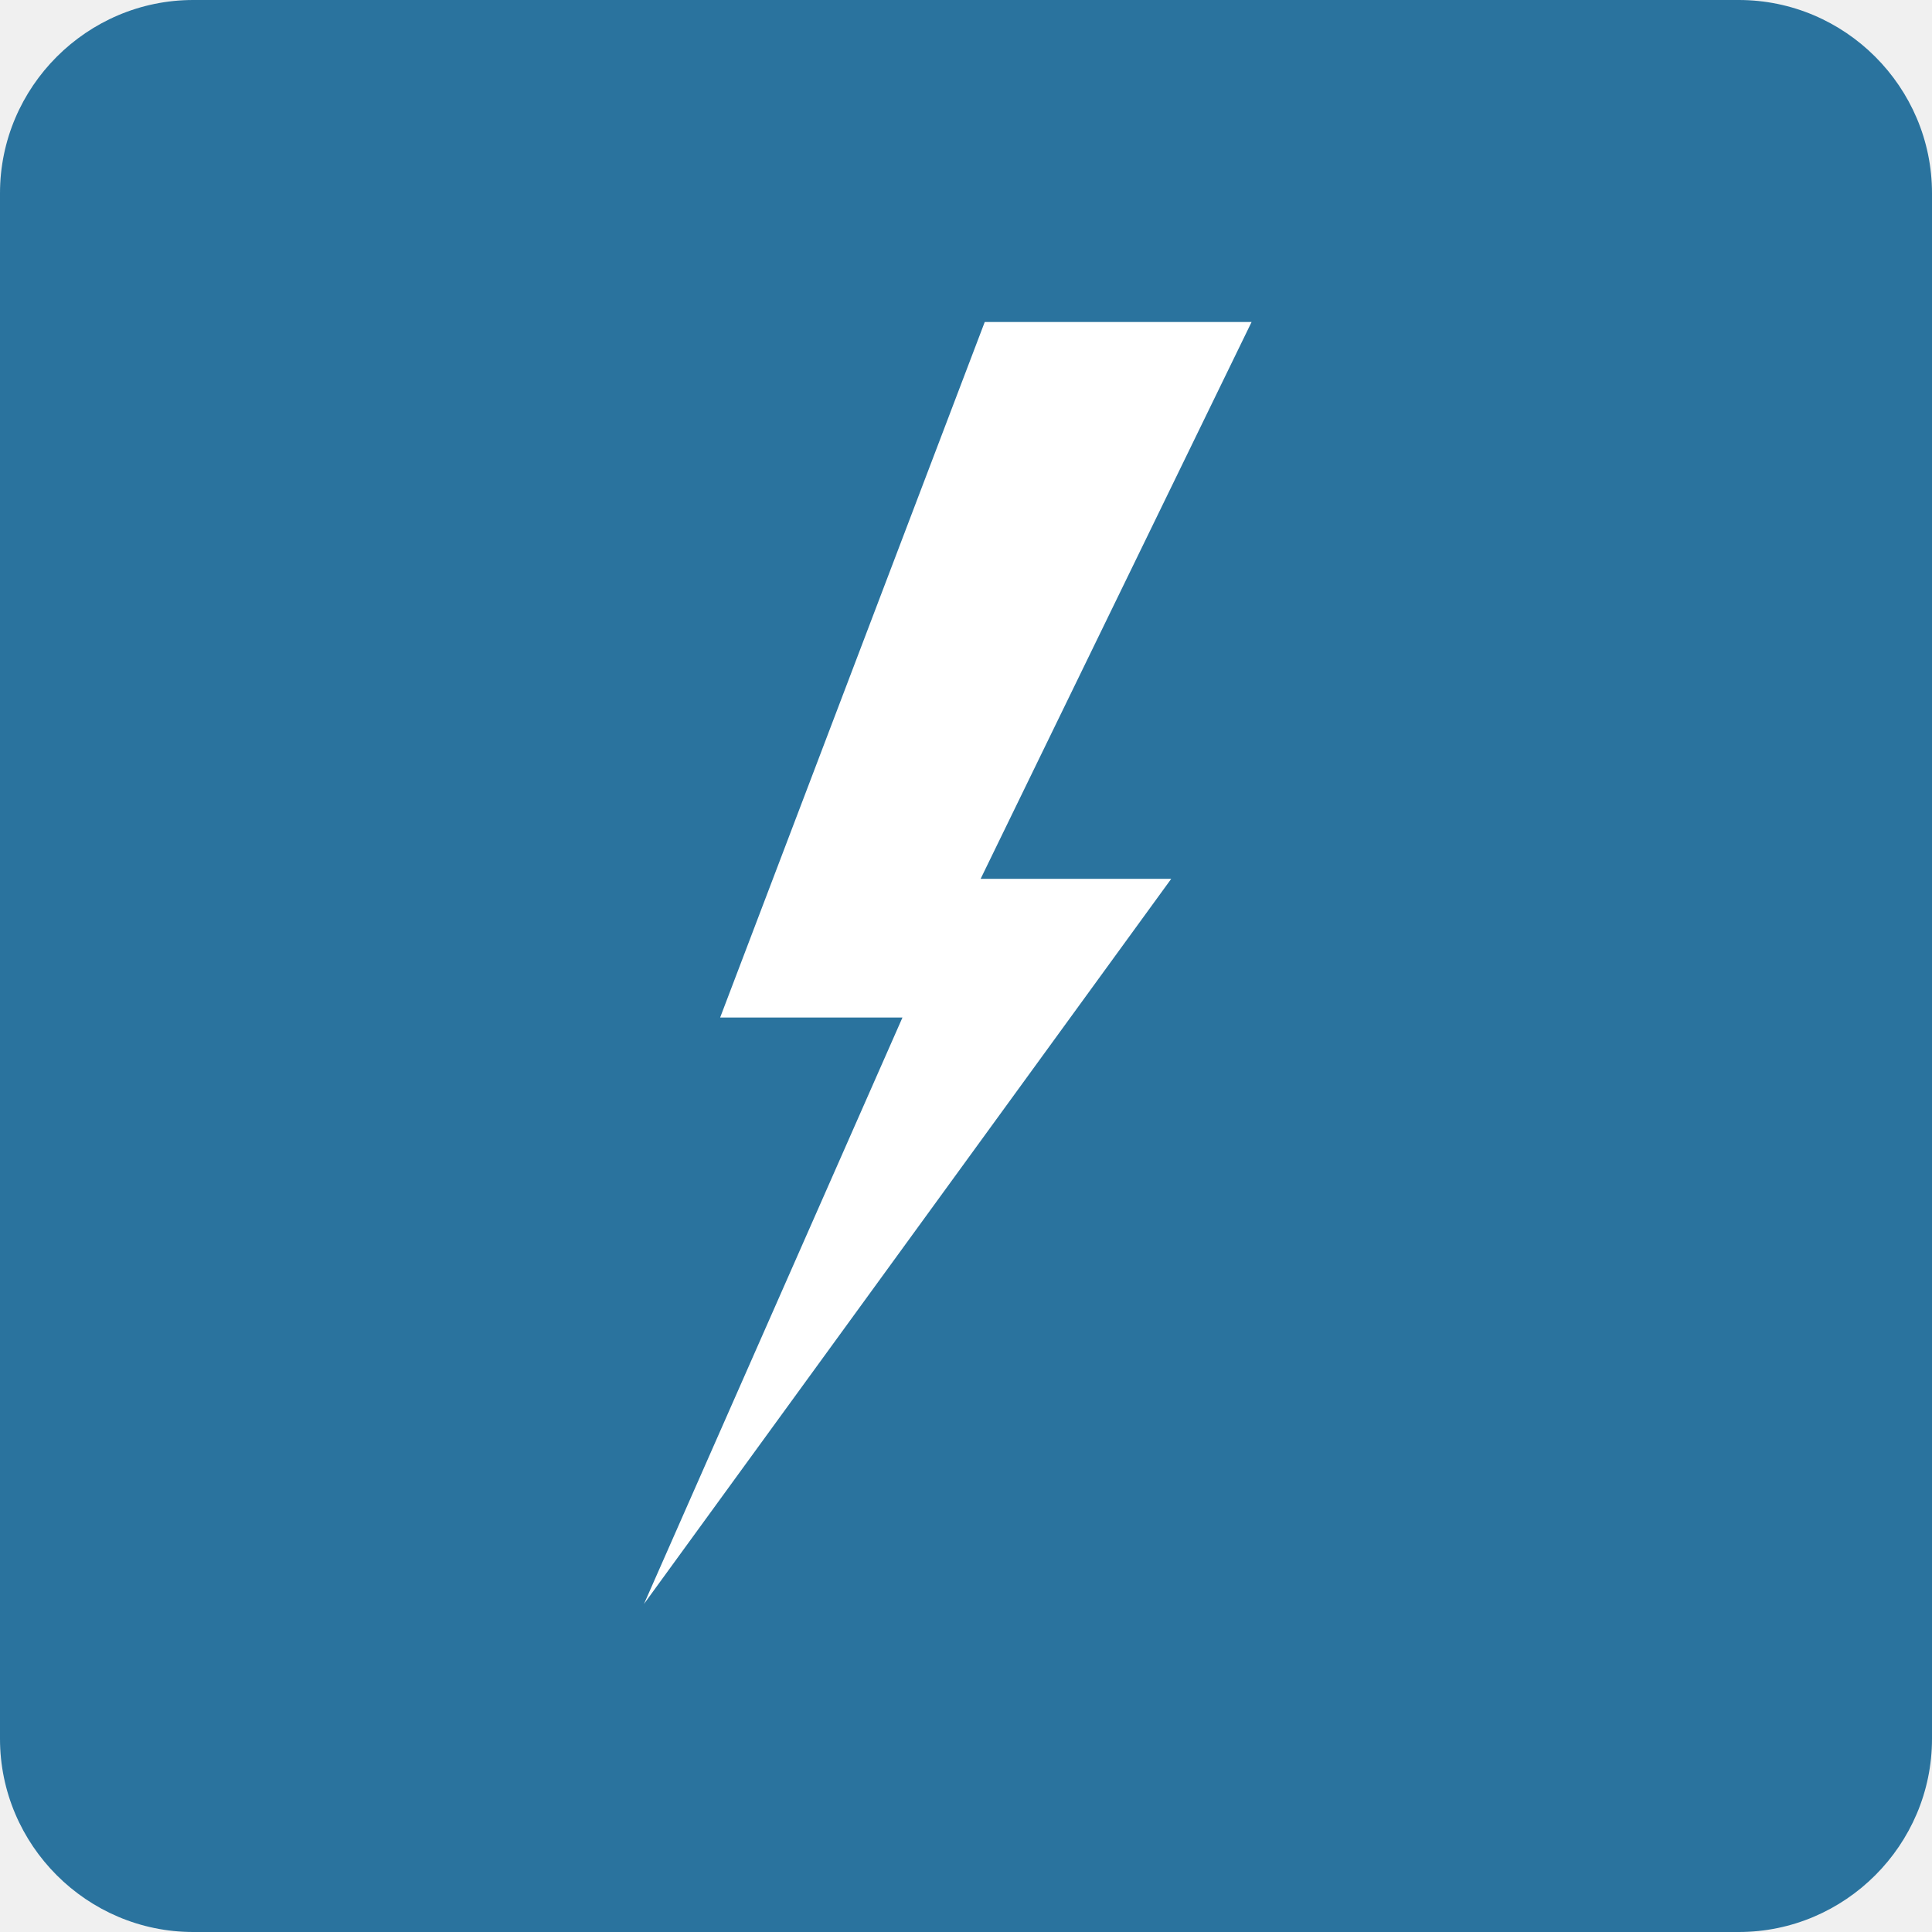
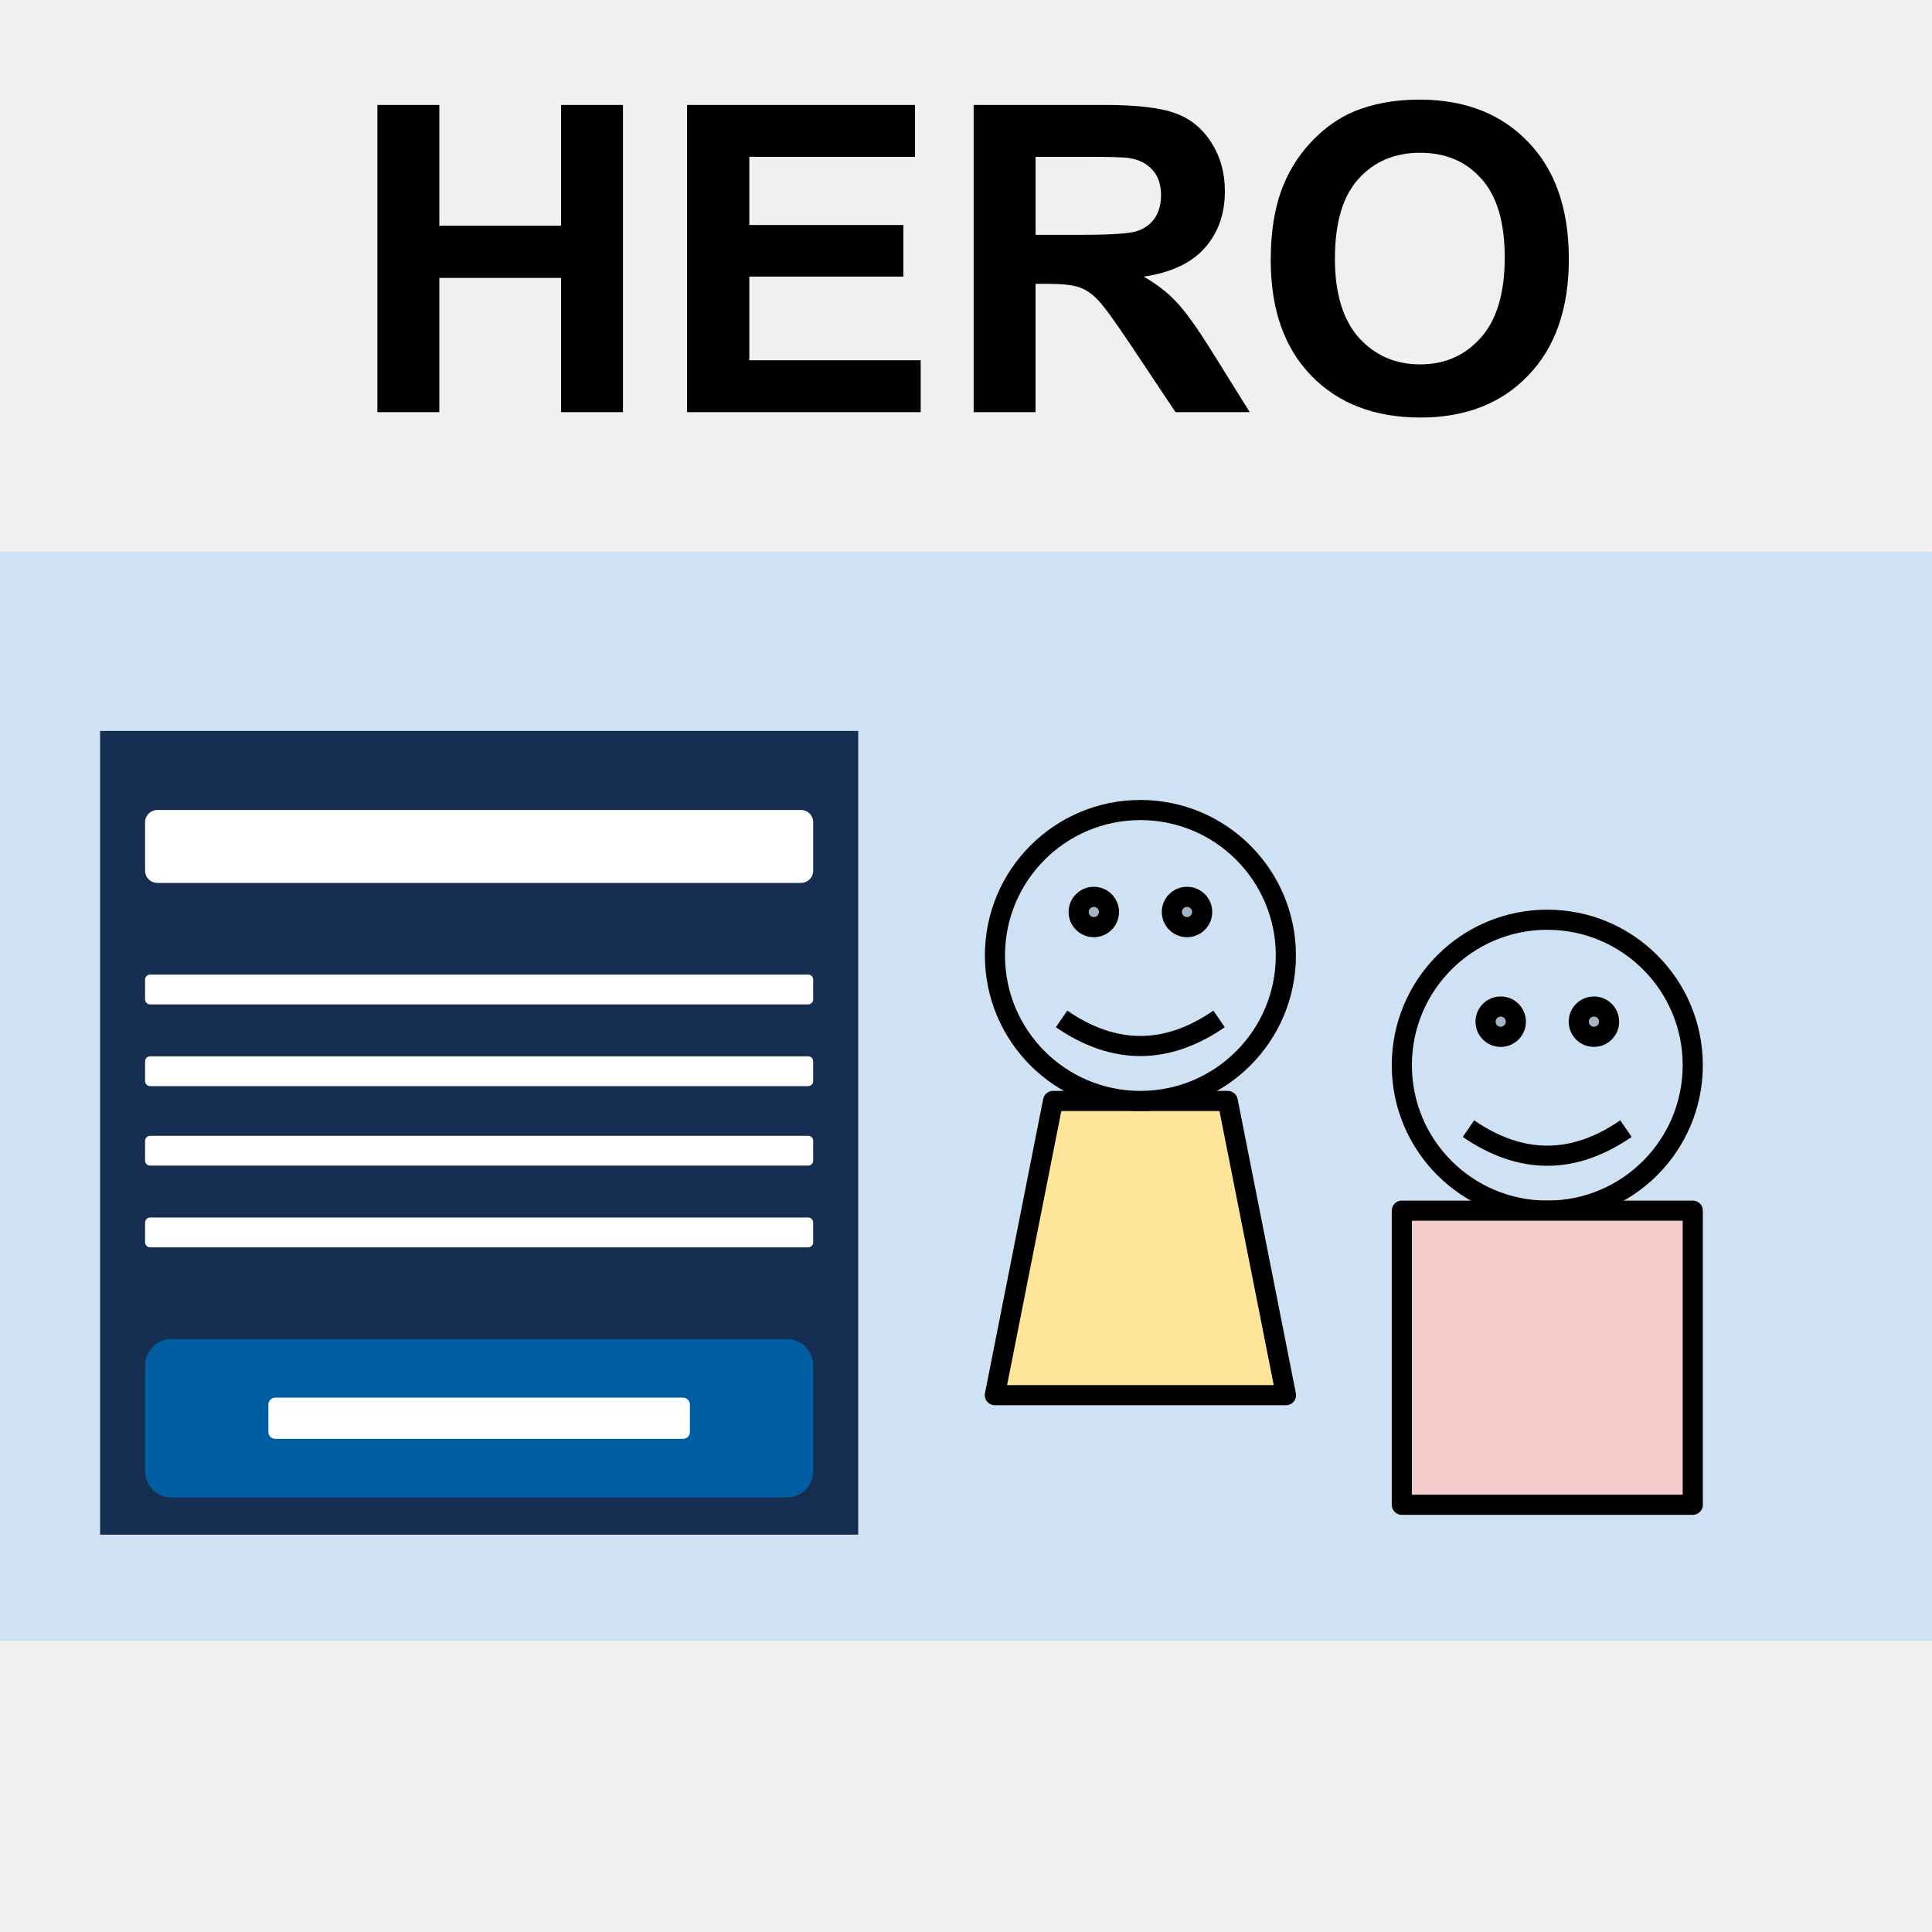
- <svg xmlns="http://www.w3.org/2000/svg" width="120px" height="120px" viewBox="0 0 120 120" version="1.1">
-   <g stroke="none" stroke-width="1" fill="none" fill-rule="evenodd">
-     <path d="M120,108 C120,114.6 114.6,120 108,120 L12,120 C5.4,120 0,114.6 0,108 L0,12 C0,5.4 5.4,0 12,0 L108,0 C114.6,0 120,5.4 120,12 L120,108 L120,108 Z" id="Shape" fill="#2A739E" />
-     <path d="M77.738,20 L61.164,20 L44.73,63.2 L56.054,63.2 L40,99.623 L72.746,54.587 L60.908,54.587 L77.738,20 Z" id="Path-1" fill="#FFFFFF" />
+ <svg xmlns="http://www.w3.org/2000/svg" version="1.1" viewBox="0.0 0.0 96.0 96.0" fill="none" stroke="none" stroke-linecap="square" stroke-miterlimit="10">
+   <clipPath id="p.0">
+     <path d="m0 0l96.0 0l0 96.0l-96.0 0l0 -96.0z" clip-rule="nonzero" />
+   </clipPath>
+   <g clip-path="url(#p.0)">
+     <path fill="#000000" fill-opacity="0.0" d="m0 0l96.0 0l0 96.0l-96.0 0z" fill-rule="evenodd" />
+     <path fill="#ff00ff" d="m107.756 48.0l50.047 0l0 48.0l-50.047 0z" fill-rule="evenodd" />
+     <path fill="#ffffff" d="m114.566 83.04l0 -21.938l16.266 0l0 3.703l-11.844 0l0 4.859l11.016 0l0 3.703l-11.016 0l0 5.969l12.266 0l0 3.703l-16.688 0zm18.213 0l7.5 -11.453l-6.797 -10.484l5.172 0l4.406 7.047l4.312 -7.047l5.141 0l-6.828 10.656l7.5 11.281l-5.344 0l-4.875 -7.594l-4.875 7.594l-5.312 0z" fill-rule="nonzero" />
+     <path fill="#cfe2f3" d="m0 27.428l96.0 0l0 54.11l-96.0 0z" fill-rule="evenodd" />
+     <path fill="#ffe599" d="m63.9 69.325l-14.467 0l2.893 -14.619l8.68 0z" fill-rule="evenodd" />
+     <path stroke="#000000" stroke-width="1.0" stroke-linejoin="round" stroke-linecap="butt" d="m63.9 69.325l-14.467 0l2.893 -14.619l8.68 0z" fill-rule="evenodd" />
+     <path fill="#cfe2f3" d="m49.438 47.478l0 0c0 -3.992 3.236 -7.228 7.228 -7.228c3.992 0 7.228 3.236 7.228 7.228c0 3.992 -3.236 7.228 -7.228 7.228c-3.992 0 -7.228 -3.236 -7.228 -7.228z" fill-rule="evenodd" />
+     <path fill="#a5b4c2" d="m53.598 45.316c0 -0.416 0.337 -0.753 0.753 -0.753c0.416 0 0.753 0.337 0.753 0.753c0 0.416 -0.337 0.753 -0.753 0.753c-0.416 0 -0.753 -0.337 -0.753 -0.753m4.631 0c0 -0.416 0.337 -0.753 0.753 -0.753c0.416 0 0.753 0.337 0.753 0.753c0 0.416 -0.337 0.753 -0.753 0.753c-0.416 0 -0.753 -0.337 -0.753 -0.753" fill-rule="evenodd" />
+     <path fill="#000000" fill-opacity="0.0" d="m52.749 50.63q3.918 2.691 7.826 0" fill-rule="evenodd" />
+     <path fill="#000000" fill-opacity="0.0" d="m49.438 47.478l0 0c0 -3.992 3.236 -7.228 7.228 -7.228c3.992 0 7.228 3.236 7.228 7.228c0 3.992 -3.236 7.228 -7.228 7.228c-3.992 0 -7.228 -3.236 -7.228 -7.228z" fill-rule="evenodd" />
+     <path stroke="#000000" stroke-width="1.0" stroke-linejoin="round" stroke-linecap="butt" d="m53.598 45.316c0 -0.416 0.337 -0.753 0.753 -0.753c0.416 0 0.753 0.337 0.753 0.753c0 0.416 -0.337 0.753 -0.753 0.753c-0.416 0 -0.753 -0.337 -0.753 -0.753m4.631 0c0 -0.416 0.337 -0.753 0.753 -0.753c0.416 0 0.753 0.337 0.753 0.753c0 0.416 -0.337 0.753 -0.753 0.753c-0.416 0 -0.753 -0.337 -0.753 -0.753" fill-rule="evenodd" />
+     <path stroke="#000000" stroke-width="1.0" stroke-linejoin="round" stroke-linecap="butt" d="m52.749 50.63q3.918 2.691 7.826 0" fill-rule="evenodd" />
+     <path stroke="#000000" stroke-width="1.0" stroke-linejoin="round" stroke-linecap="butt" d="m49.438 47.478l0 0c0 -3.992 3.236 -7.228 7.228 -7.228c3.992 0 7.228 3.236 7.228 7.228c0 3.992 -3.236 7.228 -7.228 7.228c-3.992 0 -7.228 -3.236 -7.228 -7.228z" fill-rule="evenodd" />
+     <path fill="#cfe2f3" d="m69.656 52.929l0 0c0 -3.992 3.236 -7.228 7.228 -7.228c3.992 0 7.228 3.236 7.228 7.228c0 3.992 -3.236 7.228 -7.228 7.228c-3.992 0 -7.228 -3.236 -7.228 -7.228z" fill-rule="evenodd" />
+     <path fill="#a5b4c2" d="m73.816 50.767c0 -0.416 0.337 -0.753 0.753 -0.753c0.416 0 0.753 0.337 0.753 0.753c0 0.416 -0.337 0.753 -0.753 0.753c-0.416 0 -0.753 -0.337 -0.753 -0.753m4.632 0c0 -0.416 0.337 -0.753 0.753 -0.753c0.416 0 0.753 0.337 0.753 0.753c0 0.416 -0.337 0.753 -0.753 0.753c-0.416 0 -0.753 -0.337 -0.753 -0.753" fill-rule="evenodd" />
+     <path fill="#000000" fill-opacity="0.0" d="m72.967 56.081q3.918 2.691 7.826 0" fill-rule="evenodd" />
+     <path fill="#000000" fill-opacity="0.0" d="m69.656 52.929l0 0c0 -3.992 3.236 -7.228 7.228 -7.228c3.992 0 7.228 3.236 7.228 7.228c0 3.992 -3.236 7.228 -7.228 7.228c-3.992 0 -7.228 -3.236 -7.228 -7.228z" fill-rule="evenodd" />
+     <path stroke="#000000" stroke-width="1.0" stroke-linejoin="round" stroke-linecap="butt" d="m73.816 50.767c0 -0.416 0.337 -0.753 0.753 -0.753c0.416 0 0.753 0.337 0.753 0.753c0 0.416 -0.337 0.753 -0.753 0.753c-0.416 0 -0.753 -0.337 -0.753 -0.753m4.632 0c0 -0.416 0.337 -0.753 0.753 -0.753c0.416 0 0.753 0.337 0.753 0.753c0 0.416 -0.337 0.753 -0.753 0.753c-0.416 0 -0.753 -0.337 -0.753 -0.753" fill-rule="evenodd" />
+     <path stroke="#000000" stroke-width="1.0" stroke-linejoin="round" stroke-linecap="butt" d="m72.967 56.081q3.918 2.691 7.826 0" fill-rule="evenodd" />
+     <path stroke="#000000" stroke-width="1.0" stroke-linejoin="round" stroke-linecap="butt" d="m69.656 52.929l0 0c0 -3.992 3.236 -7.228 7.228 -7.228c3.992 0 7.228 3.236 7.228 7.228c0 3.992 -3.236 7.228 -7.228 7.228c-3.992 0 -7.228 -3.236 -7.228 -7.228z" fill-rule="evenodd" />
+     <path fill="#f4cccc" d="m69.656 60.157l14.457 0l0 14.614l-14.457 0z" fill-rule="evenodd" />
+     <path stroke="#000000" stroke-width="1.0" stroke-linejoin="round" stroke-linecap="butt" d="m69.656 60.157l14.457 0l0 14.614l-14.457 0z" fill-rule="evenodd" />
+     <path fill="#162e51" d="m4.974 36.32l37.669 0l0 39.937l-37.669 0z" fill-rule="evenodd" />
+     <path fill="#005ea2" d="m7.21 67.848l0 0c0 -0.725 0.588 -1.312 1.312 -1.312l30.572 0c0.348 0 0.682 0.138 0.928 0.384c0.246 0.246 0.384 0.58 0.384 0.928l0 5.249c0 0.725 -0.588 1.312 -1.312 1.312l-30.572 0c-0.725 0 -1.312 -0.588 -1.312 -1.312z" fill-rule="evenodd" />
+     <path fill="#ffffff" d="m13.336 69.79l0 0c0 -0.188 0.153 -0.341 0.341 -0.341l20.262 0c0.09 0 0.177 0.036 0.241 0.1c0.064 0.064 0.1 0.151 0.1 0.241l0 1.365c0 0.188 -0.153 0.341 -0.341 0.341l-20.262 0l0 0c-0.188 0 -0.341 -0.153 -0.341 -0.341z" fill-rule="evenodd" />
+     <path fill="#ffffff" d="m7.21 48.675l0 0c0 -0.136 0.11 -0.247 0.247 -0.247l32.703 0c0.065 0 0.128 0.026 0.174 0.072c0.046 0.046 0.072 0.109 0.072 0.174l0 0.987c0 0.136 -0.11 0.247 -0.247 0.247l-32.703 0c-0.136 0 -0.247 -0.11 -0.247 -0.247z" fill-rule="evenodd" />
+     <path fill="#ffffff" d="m7.21 52.736l0 0c0 -0.136 0.11 -0.247 0.247 -0.247l32.703 0c0.065 0 0.128 0.026 0.174 0.072c0.046 0.046 0.072 0.109 0.072 0.174l0 0.987c0 0.136 -0.11 0.247 -0.247 0.247l-32.703 0c-0.136 0 -0.247 -0.11 -0.247 -0.247z" fill-rule="evenodd" />
+     <path fill="#ffffff" d="m7.21 56.685l0 0c0 -0.136 0.11 -0.247 0.247 -0.247l32.703 0c0.065 0 0.128 0.026 0.174 0.072c0.046 0.046 0.072 0.109 0.072 0.174l0 0.987c0 0.136 -0.11 0.247 -0.247 0.247l-32.703 0c-0.136 0 -0.247 -0.11 -0.247 -0.247z" fill-rule="evenodd" />
+     <path fill="#ffffff" d="m7.21 60.746l0 0c0 -0.136 0.11 -0.247 0.247 -0.247l32.703 0c0.065 0 0.128 0.026 0.174 0.072c0.046 0.046 0.072 0.109 0.072 0.174l0 0.987c0 0.136 -0.11 0.247 -0.247 0.247l-32.703 0c-0.136 0 -0.247 -0.11 -0.247 -0.247z" fill-rule="evenodd" />
+     <path fill="#ffffff" d="m7.21 40.853l0 0c0 -0.333 0.27 -0.604 0.604 -0.604l31.989 0c0.16 0 0.314 0.064 0.427 0.177c0.113 0.113 0.177 0.267 0.177 0.427l0 2.415c0 0.333 -0.27 0.604 -0.604 0.604l-31.989 0c-0.333 0 -0.604 -0.27 -0.604 -0.604z" fill-rule="evenodd" />
+     <path fill="#000000" fill-opacity="0.0" d="m0 0l96.0 0l0 30.74l-96.0 0z" fill-rule="evenodd" />
+     <path fill="#000000" d="m18.752 20.48l0 -15.266l3.078 0l0 6.0l6.047 0l0 -6.0l3.078 0l0 15.266l-3.078 0l0 -6.672l-6.047 0l0 6.672l-3.078 0zm15.387 0l0 -15.266l11.328 0l0 2.578l-8.234 0l0 3.391l7.656 0l0 2.562l-7.656 0l0 4.156l8.516 0l0 2.578l-11.609 0zm14.241 0l0 -15.266l6.484 0q2.453 0 3.562 0.422q1.109 0.406 1.766 1.453q0.672 1.047 0.672 2.406q0 1.719 -1.016 2.844q-1.0 1.109 -3.016 1.406q1.0 0.578 1.641 1.281q0.656 0.688 1.766 2.469l1.859 2.984l-3.688 0l-2.219 -3.328q-1.188 -1.781 -1.625 -2.234q-0.438 -0.469 -0.938 -0.641q-0.484 -0.172 -1.547 -0.172l-0.625 0l0 6.375l-3.078 0zm3.078 -8.812l2.281 0q2.219 0 2.766 -0.188q0.562 -0.188 0.875 -0.641q0.312 -0.469 0.312 -1.141q0 -0.781 -0.422 -1.25q-0.406 -0.469 -1.156 -0.594q-0.375 -0.062 -2.25 -0.062l-2.406 0l0 3.875zm11.684 1.266q0 -2.328 0.703 -3.906q0.516 -1.172 1.422 -2.094q0.906 -0.922 1.969 -1.375q1.438 -0.609 3.297 -0.609q3.375 0 5.391 2.094q2.031 2.094 2.031 5.828q0 3.688 -2.016 5.781q-2.0 2.094 -5.359 2.094q-3.406 0 -5.422 -2.078q-2.016 -2.078 -2.016 -5.734zm3.188 -0.094q0 2.594 1.188 3.938q1.203 1.328 3.047 1.328q1.844 0 3.016 -1.328q1.188 -1.328 1.188 -3.984q0 -2.625 -1.156 -3.906q-1.141 -1.297 -3.047 -1.297q-1.906 0 -3.078 1.312q-1.156 1.297 -1.156 3.938z" fill-rule="nonzero" />
  </g>
</svg>
